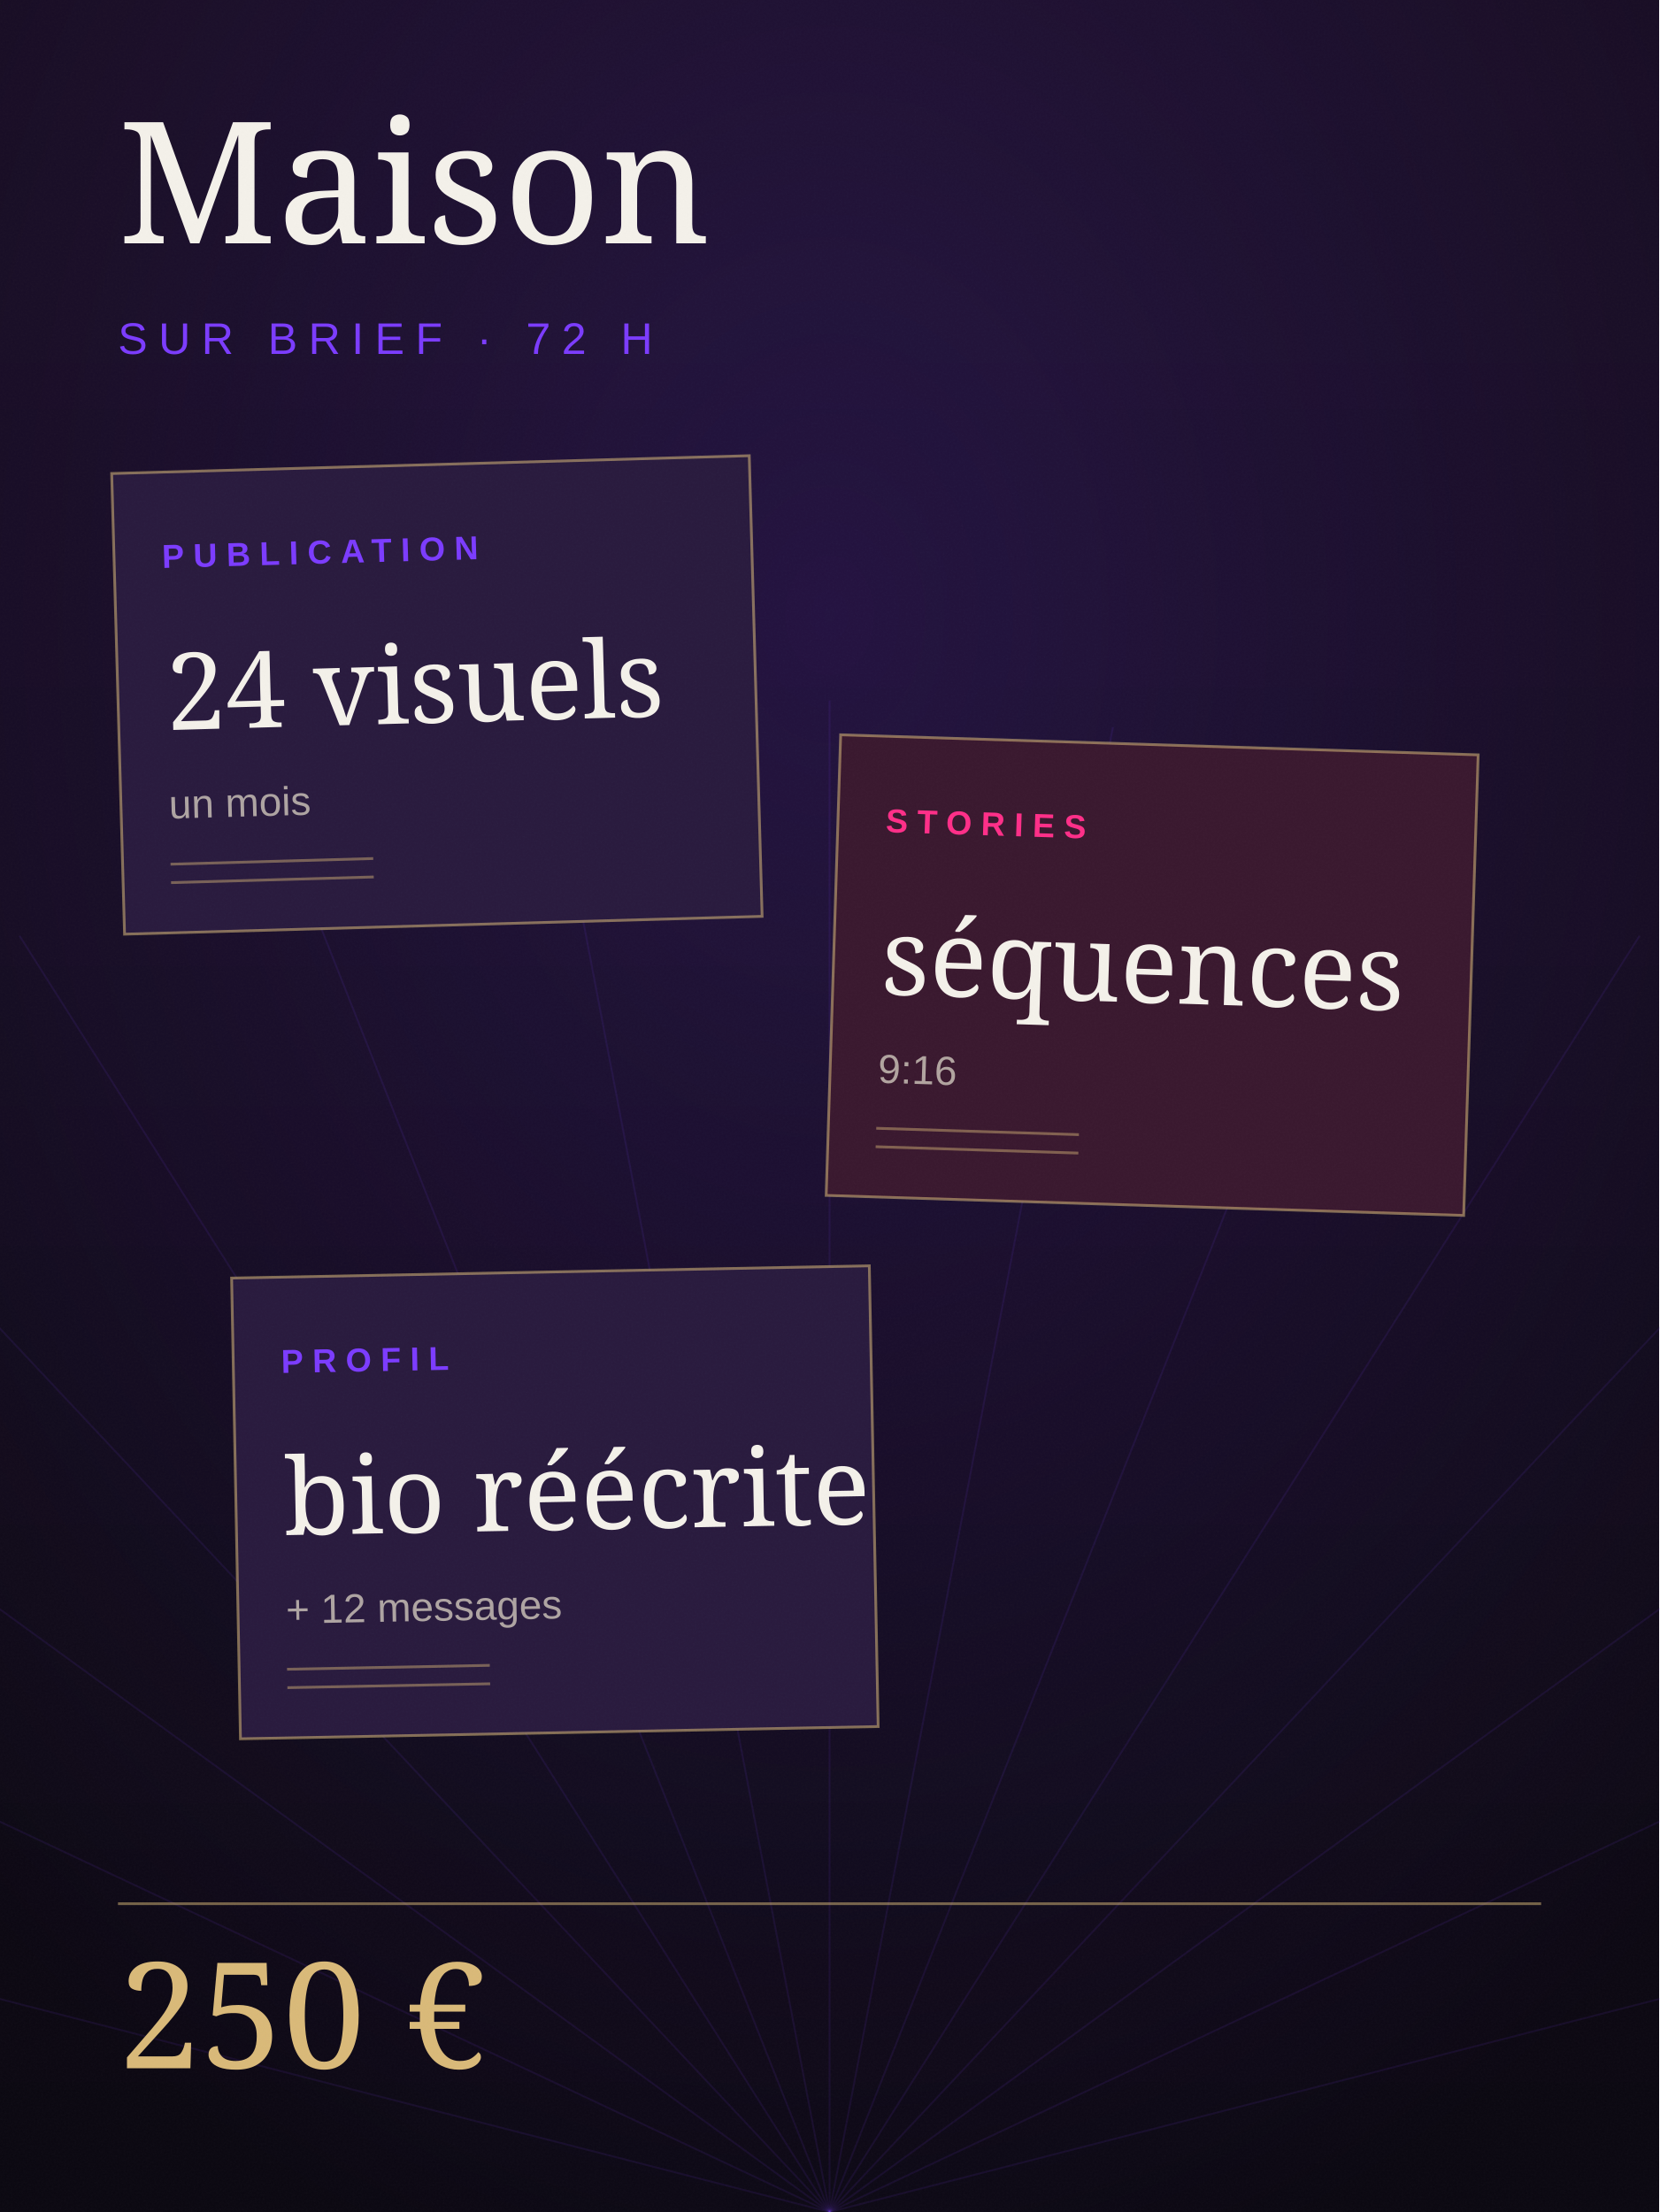
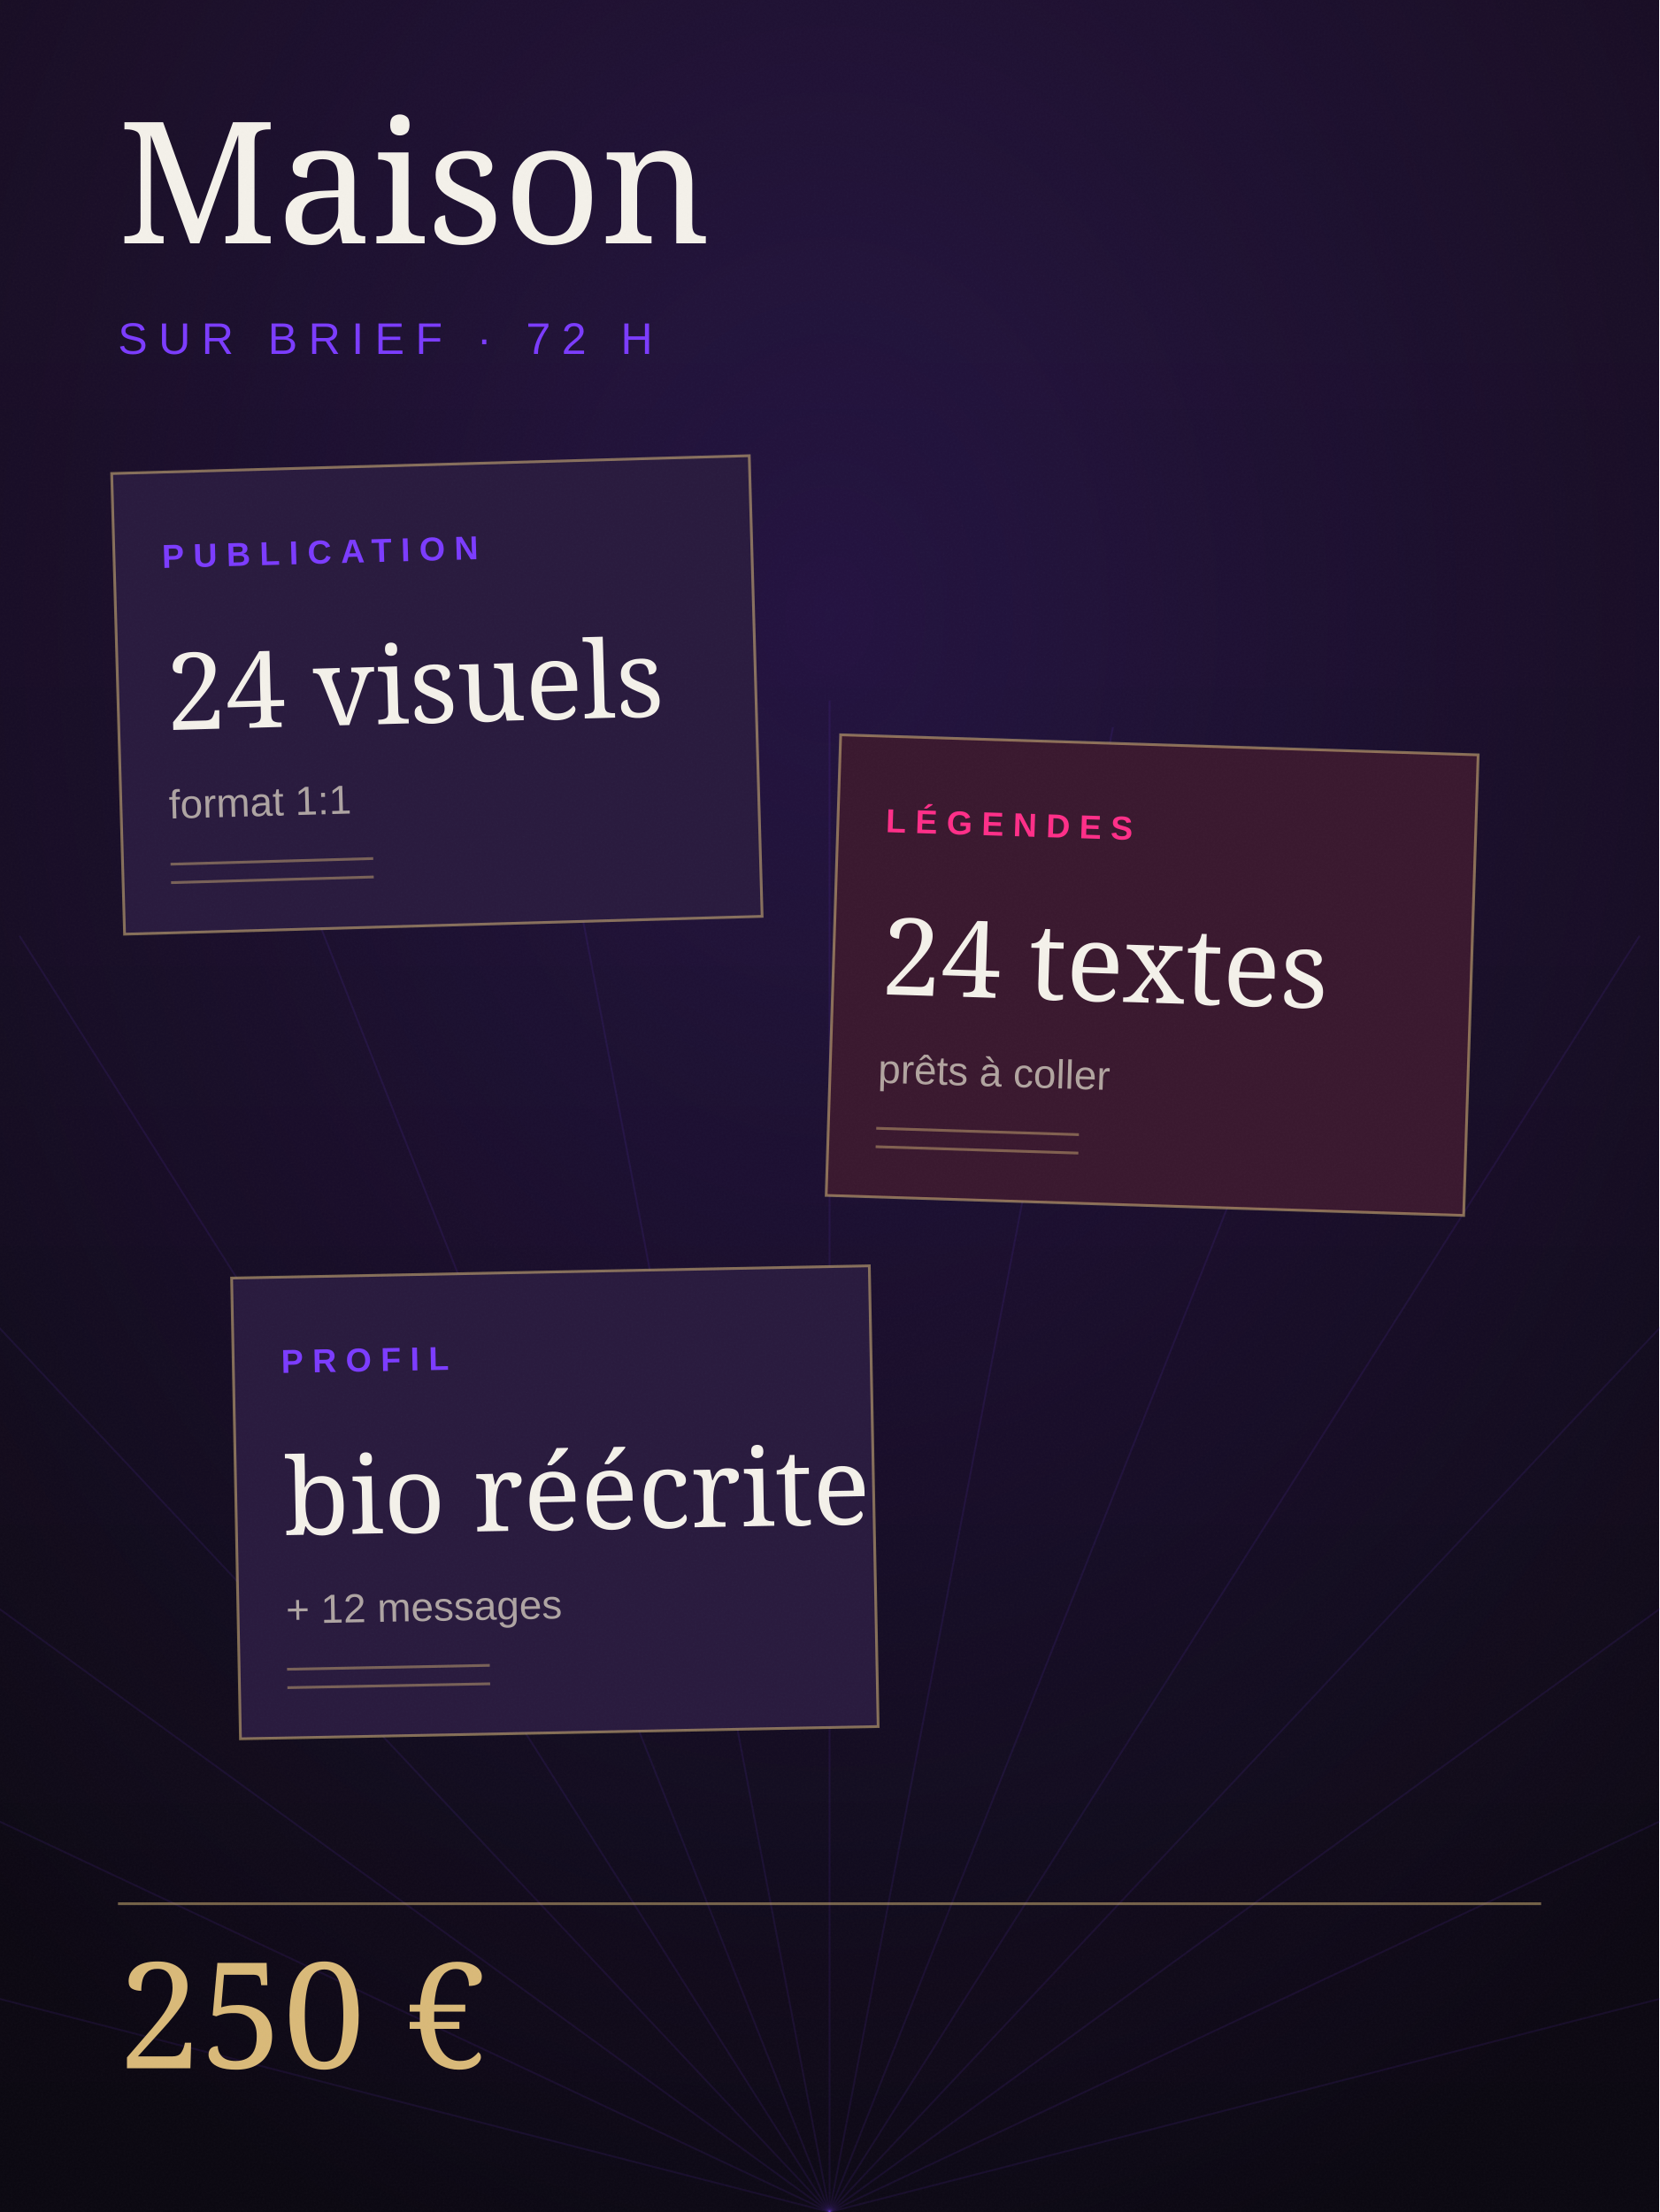
<svg xmlns="http://www.w3.org/2000/svg" viewBox="0 0 900 1200" width="900" height="1200" role="img" aria-label="Couverture Maison — 250 €">
  <defs>
    <radialGradient id="halo-c-maison" cx="50%" cy="28%" r="78%">
      <stop offset="0" stop-color="#7B3BFF" stop-opacity=".40" />
      <stop offset="1" stop-color="#7B3BFF" stop-opacity="0" />
    </radialGradient>
    <linearGradient id="fond-c-maison" x1="0" y1="0" x2="0" y2="1">
      <stop offset="0" stop-color="#120A18" />
      <stop offset="1" stop-color="#0A0710" />
    </linearGradient>
    <filter id="grain-c-maison">
      <feTurbulence type="fractalNoise" baseFrequency=".9" numOctaves="2" />
      <feColorMatrix type="saturate" values="0" />
      <feComponentTransfer>
        <feFuncA type="linear" slope=".055" />
      </feComponentTransfer>
    </filter>
  </defs>
  <rect width="900" height="1200" fill="url(#fond-c-maison)" />
  <rect width="900" height="1200" fill="url(#halo-c-maison)" opacity=".45" />
  <line x1="450" y1="1200" x2="-344.2" y2="996.1" stroke="#7B3BFF" stroke-width="1" opacity="0.1" />
  <line x1="450" y1="1200" x2="-292.0" y2="850.9" stroke="#7B3BFF" stroke-width="1" opacity="0.1" />
  <line x1="450" y1="1200" x2="-213.4" y2="718.0" stroke="#7B3BFF" stroke-width="1" opacity="0.1" />
  <line x1="450" y1="1200" x2="-111.3" y2="602.2" stroke="#7B3BFF" stroke-width="1" opacity="0.1" />
  <line x1="450" y1="1200" x2="10.6" y2="507.7" stroke="#7B3BFF" stroke-width="1" opacity="0.1" />
  <line x1="450" y1="1200" x2="148.1" y2="437.6" stroke="#7B3BFF" stroke-width="1" opacity="0.1" />
  <line x1="450" y1="1200" x2="296.3" y2="394.5" stroke="#7B3BFF" stroke-width="1" opacity="0.1" />
  <line x1="450" y1="1200" x2="450.0" y2="380.0" stroke="#7B3BFF" stroke-width="1" opacity="0.1" />
  <line x1="450" y1="1200" x2="603.7" y2="394.5" stroke="#7B3BFF" stroke-width="1" opacity="0.1" />
  <line x1="450" y1="1200" x2="751.9" y2="437.6" stroke="#7B3BFF" stroke-width="1" opacity="0.1" />
  <line x1="450" y1="1200" x2="889.4" y2="507.7" stroke="#7B3BFF" stroke-width="1" opacity="0.1" />
  <line x1="450" y1="1200" x2="1011.3" y2="602.2" stroke="#7B3BFF" stroke-width="1" opacity="0.1" />
  <line x1="450" y1="1200" x2="1113.4" y2="718.0" stroke="#7B3BFF" stroke-width="1" opacity="0.1" />
  <line x1="450" y1="1200" x2="1192.0" y2="850.9" stroke="#7B3BFF" stroke-width="1" opacity="0.1" />
  <line x1="450" y1="1200" x2="1244.2" y2="996.1" stroke="#7B3BFF" stroke-width="1" opacity="0.1" />
  <text x="64" y="132" font-family="Bodoni Moda, Didot, Georgia, serif" font-size="92" fill="#F4F1EA">Maison</text>
  <text x="64" y="192" font-family="Archivo, Helvetica Neue, Arial, sans-serif" font-size="24" letter-spacing="6" fill="#7B3BFF">SUR BRIEF · 72 H</text>
  <g transform="translate(64 252) rotate(-1.6 173 125)">
    <rect width="346" height="250" fill="#1B1320" />
    <rect width="346" height="250" fill="#7B3BFF" opacity=".13" />
    <rect width="346" height="250" fill="none" stroke="#D9B978" stroke-width="1.5" opacity=".55" />
    <text x="26" y="52" font-family="Archivo, Helvetica Neue, Arial, sans-serif" font-size="18" font-weight="600" letter-spacing="5" fill="#7B3BFF">PUBLICATION</text>
    <text x="26" y="140" font-family="Bodoni Moda, Didot, Georgia, serif" font-size="58" fill="#F4F1EA">24 visuels</text>
-     <text x="26" y="188" font-family="Archivo, Helvetica Neue, Arial, sans-serif" font-size="22" fill="#CFC7BC" opacity=".8">un mois</text>
+     <text x="26" y="188" font-family="Archivo, Helvetica Neue, Arial, sans-serif" font-size="22" fill="#CFC7BC" opacity=".8">format 1:1</text>
    <rect x="26" y="212" width="110" height="1.5" fill="#D9B978" opacity="0.45" />
    <rect x="26" y="222" width="110" height="1.5" fill="#D9B978" opacity="0.45" />
  </g>
  <g transform="translate(452 404) rotate(1.8 173 125)">
    <rect width="346" height="250" fill="#1B1320" />
    <rect width="346" height="250" fill="#FF2E88" opacity=".13" />
    <rect width="346" height="250" fill="none" stroke="#D9B978" stroke-width="1.5" opacity=".55" />
-     <text x="26" y="52" font-family="Archivo, Helvetica Neue, Arial, sans-serif" font-size="18" font-weight="600" letter-spacing="5" fill="#FF2E88">STORIES</text>
-     <text x="26" y="140" font-family="Bodoni Moda, Didot, Georgia, serif" font-size="58" fill="#F4F1EA">séquences</text>
-     <text x="26" y="188" font-family="Archivo, Helvetica Neue, Arial, sans-serif" font-size="22" fill="#CFC7BC" opacity=".8">9:16</text>
+     <text x="26" y="52" font-family="Archivo, Helvetica Neue, Arial, sans-serif" font-size="18" font-weight="600" letter-spacing="5" fill="#FF2E88">LÉGENDES</text>
+     <text x="26" y="140" font-family="Bodoni Moda, Didot, Georgia, serif" font-size="58" fill="#F4F1EA">24 textes</text>
+     <text x="26" y="188" font-family="Archivo, Helvetica Neue, Arial, sans-serif" font-size="22" fill="#CFC7BC" opacity=".8">prêts à coller</text>
    <rect x="26" y="212" width="110" height="1.5" fill="#D9B978" opacity="0.45" />
    <rect x="26" y="222" width="110" height="1.5" fill="#D9B978" opacity="0.45" />
  </g>
  <g transform="translate(128 690) rotate(-1.1 173 125)">
    <rect width="346" height="250" fill="#1B1320" />
    <rect width="346" height="250" fill="#7B3BFF" opacity=".13" />
    <rect width="346" height="250" fill="none" stroke="#D9B978" stroke-width="1.5" opacity=".55" />
    <text x="26" y="52" font-family="Archivo, Helvetica Neue, Arial, sans-serif" font-size="18" font-weight="600" letter-spacing="5" fill="#7B3BFF">PROFIL</text>
    <text x="26" y="140" font-family="Bodoni Moda, Didot, Georgia, serif" font-size="58" fill="#F4F1EA">bio réécrite</text>
    <text x="26" y="188" font-family="Archivo, Helvetica Neue, Arial, sans-serif" font-size="22" fill="#CFC7BC" opacity=".8">+ 12 messages</text>
    <rect x="26" y="212" width="110" height="1.5" fill="#D9B978" opacity="0.45" />
    <rect x="26" y="222" width="110" height="1.5" fill="#D9B978" opacity="0.45" />
  </g>
  <rect x="64" y="1032" width="772" height="1.5" fill="#D9B978" opacity=".5" />
  <text x="64" y="1122" font-family="Bodoni Moda, Didot, Georgia, serif" font-size="80" fill="#D9B978">250 €</text>
  <rect width="900" height="1200" filter="url(#grain-c-maison)" opacity=".55" />
</svg>
